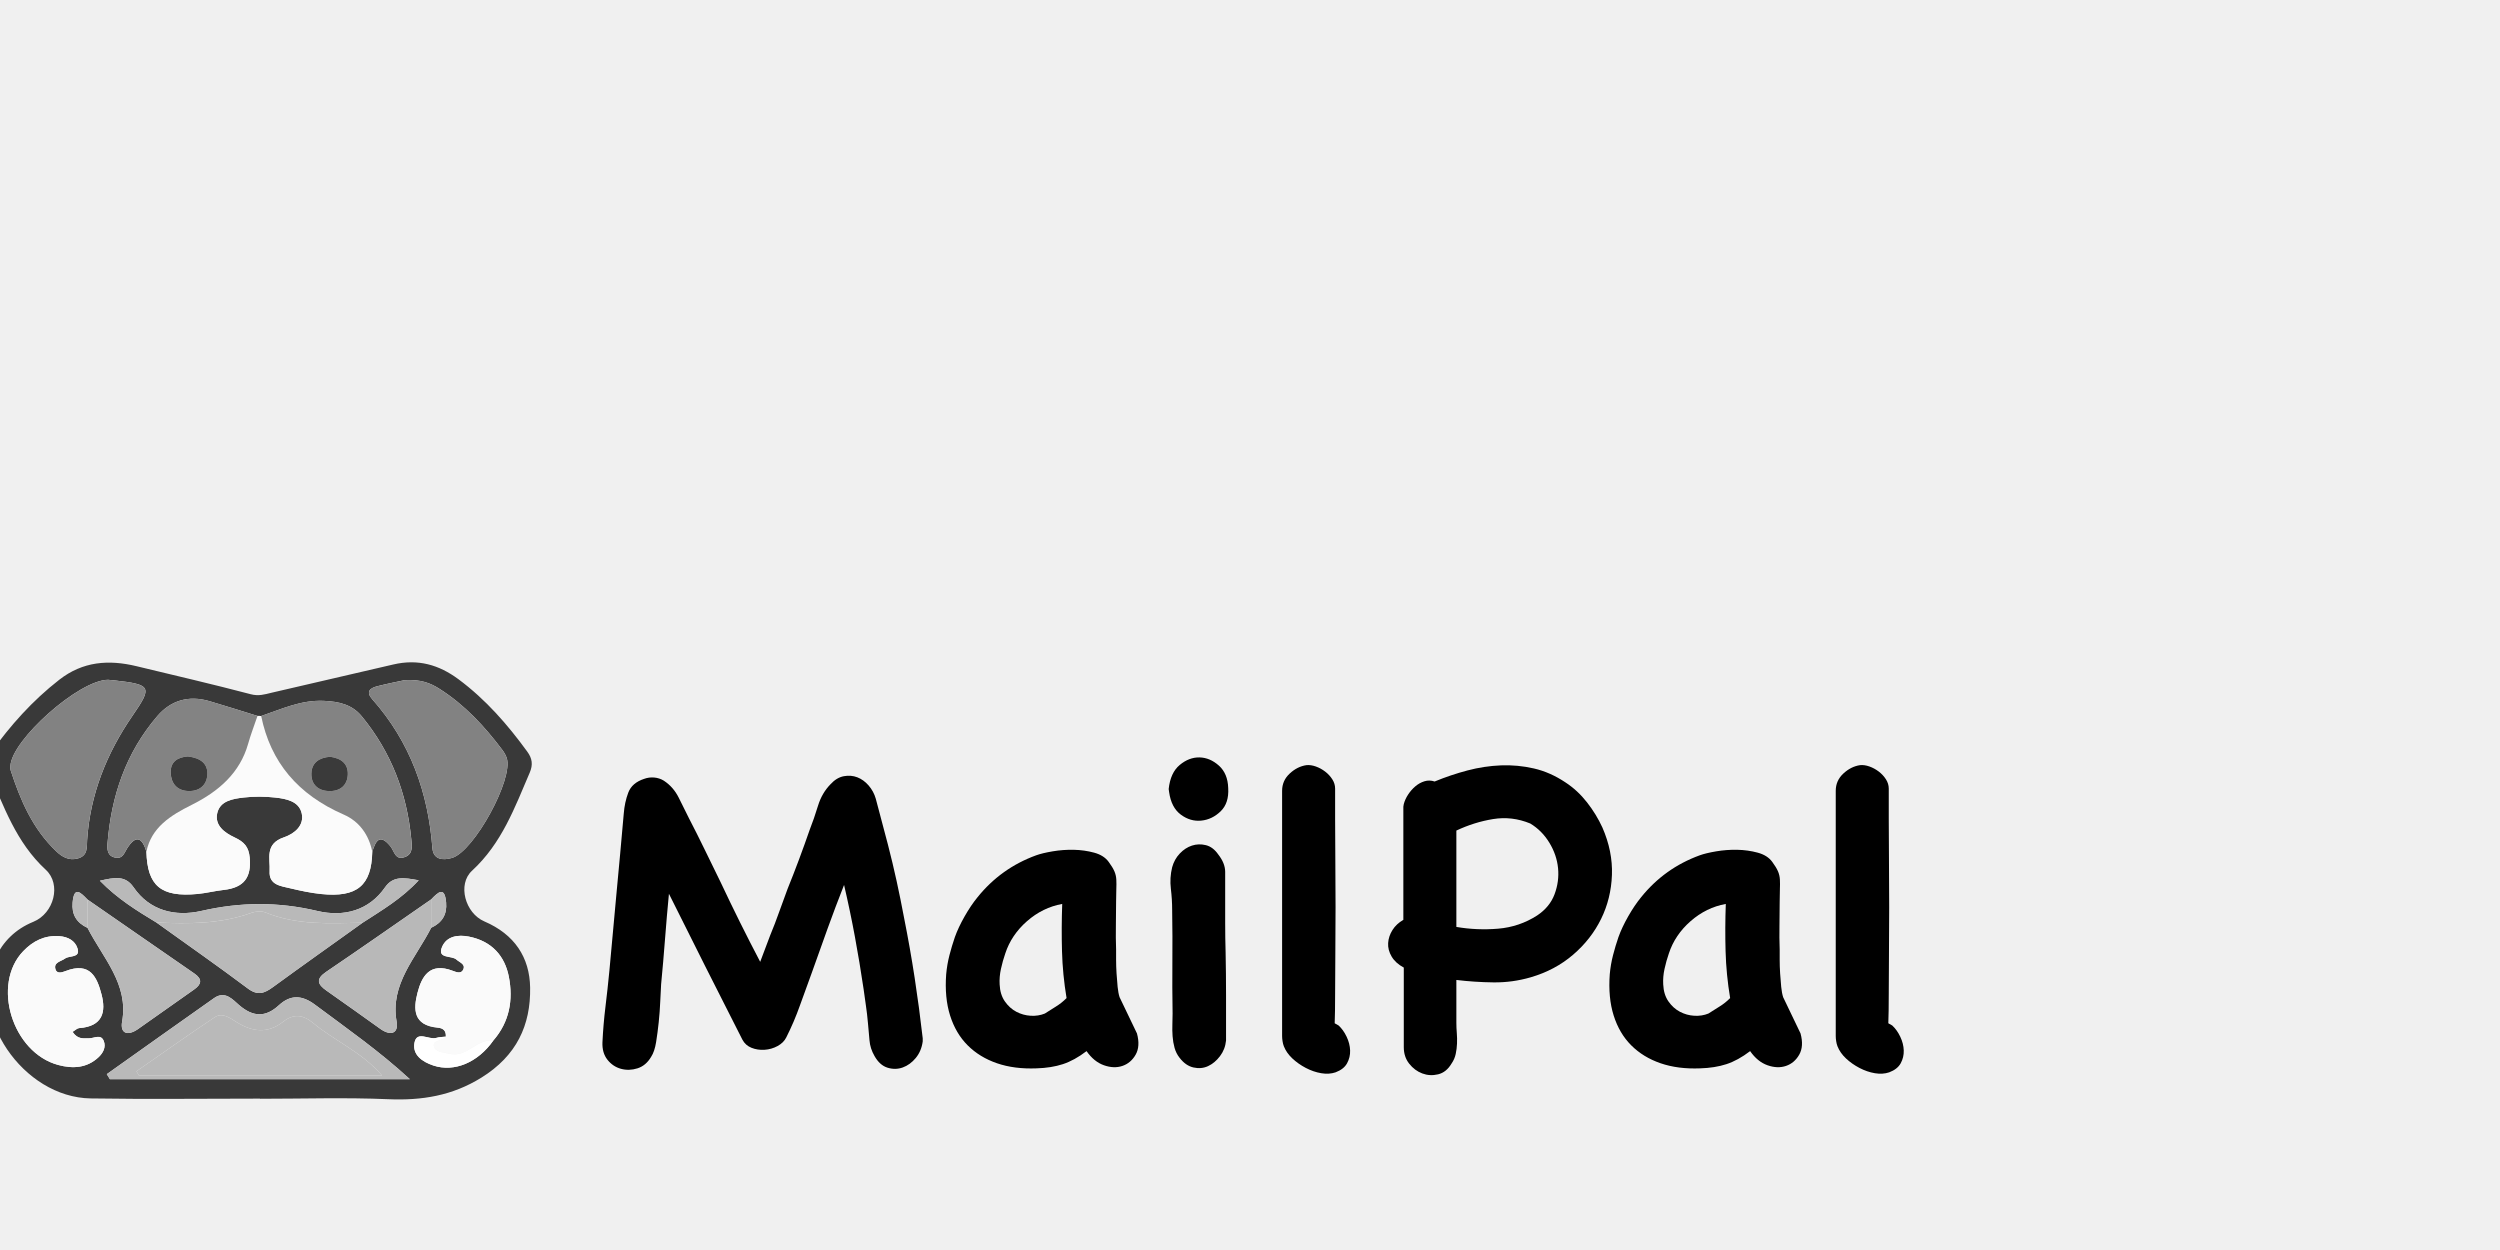
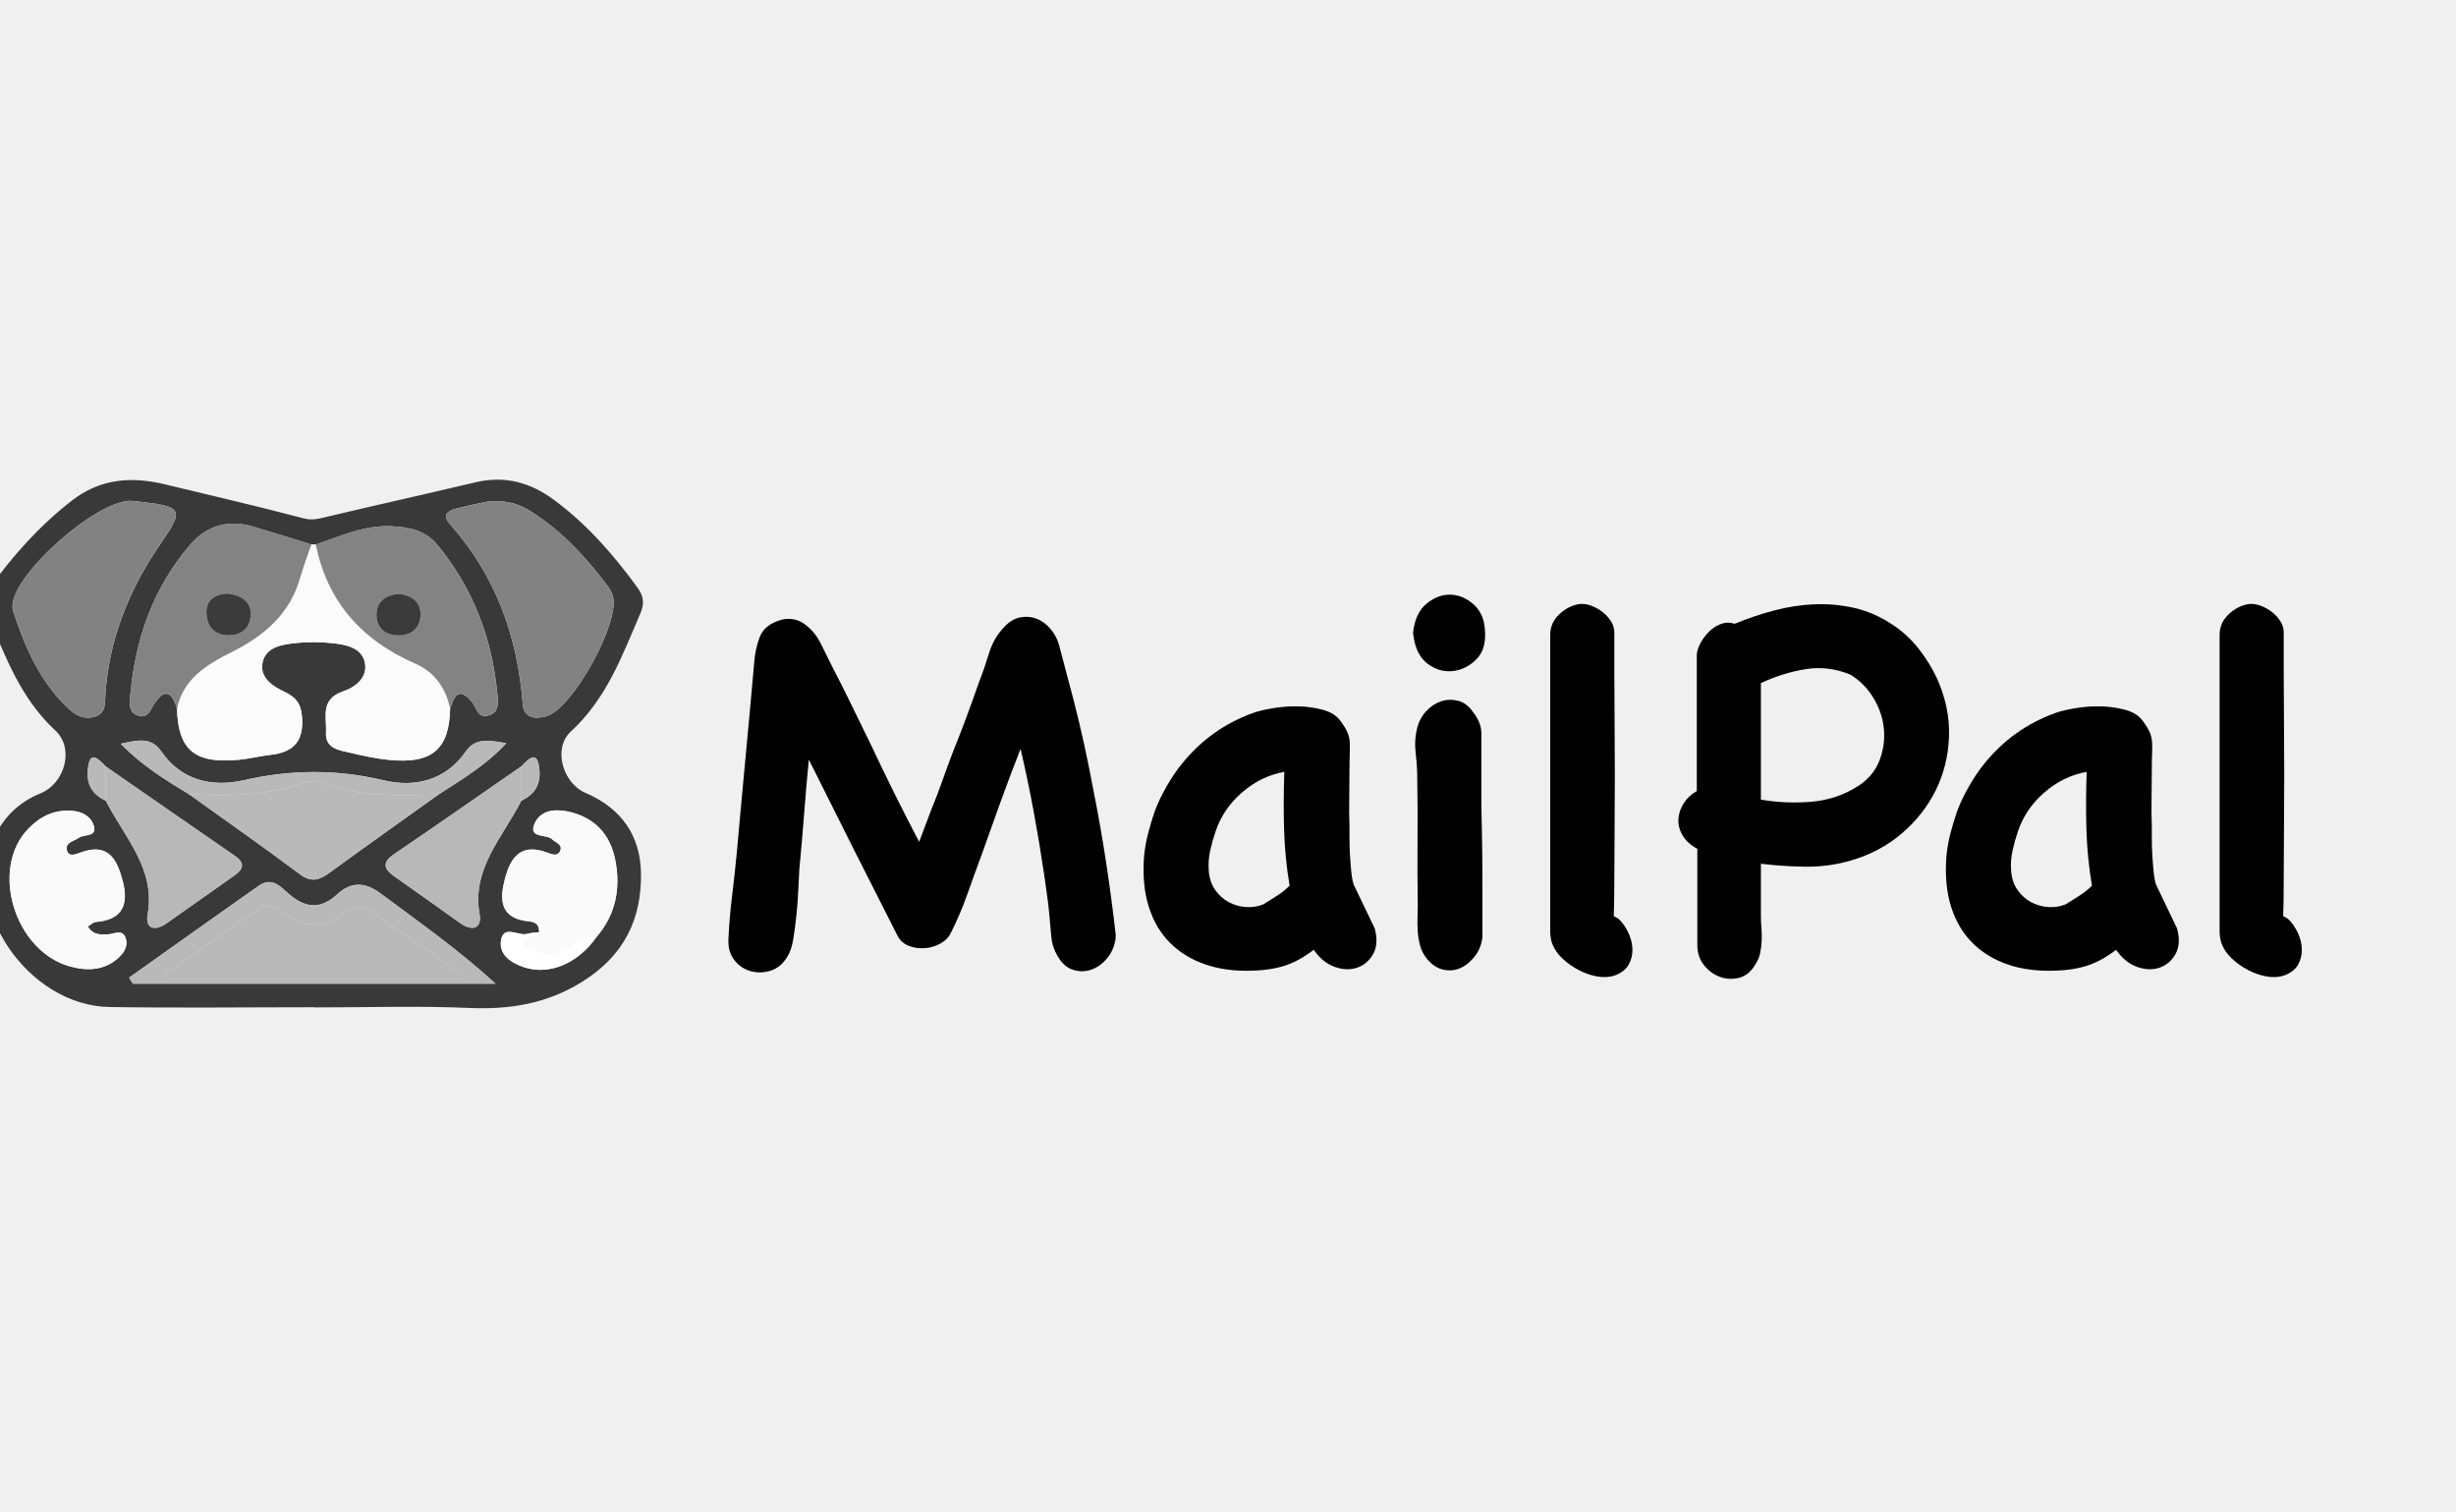
- <svg xmlns="http://www.w3.org/2000/svg" xmlns:ns1="http://vectornator.io" height="100%" style="fill-rule:nonzero;clip-rule:evenodd;stroke-linecap:round;stroke-linejoin:round;" xml:space="preserve" width="100%" version="1.1" viewBox="100 0 800 400">
+ <svg xmlns="http://www.w3.org/2000/svg" xmlns:ns1="http://vectornator.io" height="100%" style="fill-rule:nonzero;clip-rule:evenodd;stroke-linecap:round;stroke-linejoin:round;" xml:space="preserve" width="100%" version="1.1" viewBox="100 85 650 400">
  <defs />
  <g id="Untitled" ns1:layerName="Untitled">
    <g opacity="1">
      <path d="M-0.578+463.316C-0.578+344.676-0.538+226.026-0.728+107.386C-0.738+102.436+0.312+101.446+5.622+101.456C124.392+101.636+243.162+101.636+361.932+101.456C367.232+101.446+368.282+102.426+368.282+107.386C368.092+224.106+368.092+340.816+368.282+457.536C368.292+462.486+367.242+463.466+361.932+463.466C241.092+463.276+120.252+463.316-0.578+463.316ZM183.192+351.556C183.192+351.566+183.192+351.576+183.192+351.576C196.872+351.576+210.562+351.136+224.212+351.716C235.052+352.186+244.712+350.596+253.992+344.846C265.342+337.816+269.832+328.016+269.642+316.016C269.492+306.336+264.662+298.966+254.982+294.816C248.882+292.196+246.292+282.986+251.042+278.606C260.602+269.796+264.702+258.376+269.512+247.216C270.602+244.676+270.322+242.676+268.722+240.486C262.452+231.886+255.512+223.876+246.722+217.336C240.472+212.686+233.732+210.726+225.802+212.616C212.852+215.696+199.852+218.576+186.892+221.646C184.662+222.176+182.782+222.786+180.252+222.126C168.132+218.936+155.902+216.096+143.702+213.156C134.742+210.996+126.512+211.606+118.972+217.486C110.352+224.206+103.322+232.106+97.122+240.756C95.752+242.676+95.332+244.526+96.342+246.836C101.192+257.966+105.102+269.486+114.662+278.306C119.712+282.956+117.282+292.256+110.672+294.946C104.912+297.296+100.982+301.276+98.492+306.506C89.672+324.976+107.292+351.116+129.002+351.466C147.062+351.786+165.132+351.556+183.192+351.556Z" opacity="1" fill="none" />
      <path d="M183.192+351.556C165.132+351.556+147.062+351.786+129.002+351.496C107.282+351.146+89.672+325.006+98.492+306.536C100.992+301.306+104.912+297.326+110.672+294.976C117.282+292.276+119.702+282.986+114.662+278.336C105.102+269.516+101.202+257.996+96.342+246.866C95.332+244.546+95.752+242.696+97.122+240.786C103.312+232.136+110.342+224.236+118.972+217.516C126.512+211.636+134.752+211.026+143.702+213.186C155.902+216.126+168.132+218.966+180.252+222.156C182.782+222.826+184.672+222.206+186.892+221.676C199.842+218.606+212.852+215.716+225.802+212.646C233.732+210.766+240.472+212.726+246.722+217.366C255.512+223.896+262.452+231.906+268.722+240.516C270.322+242.706+270.602+244.696+269.512+247.246C264.712+258.406+260.602+269.826+251.042+278.636C246.292+283.016+248.872+292.226+254.982+294.846C264.662+298.996+269.492+306.366+269.642+316.046C269.832+328.046+265.342+337.846+253.992+344.876C244.712+350.616+235.052+352.206+224.212+351.746C210.562+351.156+196.872+351.606+183.192+351.606C183.192+351.576+183.192+351.566+183.192+351.556ZM128.012+287.866C125.842+285.646+123.702+283.336+123.232+288.826C122.902+292.576+124.412+295.256+128.012+296.926C132.892+306.526+141.232+314.916+139.072+326.926C138.392+330.696+140.812+331.676+144.212+329.266C150.182+325.056+156.152+320.846+162.122+316.636C164.492+314.966+164.852+313.356+162.192+311.526C150.772+303.656+139.402+295.746+128.012+287.866ZM237.972+296.896C241.542+295.226+243.082+292.576+242.762+288.826C242.312+283.496+240.232+285.446+237.972+287.806C226.792+295.546+215.652+303.346+204.392+310.976C201.022+313.266+201.512+314.946+204.482+317.006C210.272+321.036+215.982+325.176+221.732+329.256C225.142+331.676+227.582+330.606+226.912+326.886C224.772+314.896+233.112+306.506+237.972+296.896ZM257.852+332.986C263.082+326.956+264.262+319.926+262.842+312.596C261.552+305.966+257.452+301.176+250.042+299.716C246.572+299.026+242.962+299.556+241.482+302.976C239.772+306.936+244.532+305.666+246.062+307.066C247.122+308.036+249.062+308.526+248.222+310.296C247.572+311.666+246.132+311.146+244.912+310.676C237.482+307.816+234.952+312.506+233.612+317.686C232.282+322.826+232.102+328.126+240.102+328.856C242.022+329.036+242.772+330.016+242.662+331.726C241.652+331.856+240.592+331.826+239.642+332.126C237.292+332.876+233.342+329.646+232.622+333.766C231.962+337.506+235.032+339.766+238.722+340.986C245.372+343.166+252.912+340.016+257.852+332.986ZM150.032+295.196C159.812+302.216+169.692+309.106+179.302+316.316C182.502+318.716+184.632+317.836+187.332+315.876C196.842+308.936+206.462+302.126+216.042+295.266C222.152+291.286+228.522+287.606+233.982+281.696C229.112+280.776+225.732+280.326+223.222+283.936C218.042+291.386+210.032+293.516+201.552+291.506C189.022+288.536+176.982+288.626+164.432+291.496C156.092+293.396+147.922+291.476+142.742+283.926C140.072+280.036+136.622+280.776+131.962+281.836C137.652+287.676+143.842+291.436+150.032+295.196ZM182.392+229.096C177.262+227.516+172.152+225.876+167.002+224.366C160.332+222.406+154.632+224.166+150.372+229.116C140.182+240.966+135.622+254.846+134.402+269.796C134.252+271.646+134.232+273.916+136.922+274.446C139.272+274.906+139.732+272.976+140.652+271.526C143.582+266.886+145.542+268.166+146.852+272.536C147.142+283.506+151.522+287.176+163.192+286.076C166.002+285.816+168.752+285.096+171.552+284.786C178.262+284.046+180.472+280.606+179.912+274.456C179.602+271.026+178.142+269.416+175.102+267.996C171.822+266.456+168.652+264.126+169.522+260.216C170.412+256.256+174.512+255.616+178.052+255.206C181.332+254.826+184.752+254.856+188.042+255.216C191.632+255.606+195.692+256.416+196.552+260.276C197.412+264.126+194.312+266.766+190.872+267.946C184.632+270.076+186.512+274.736+186.282+278.796C186.032+283.226+189.842+283.536+192.992+284.286C196.222+285.056+199.502+285.756+202.812+286.096C214.292+287.266+218.902+283.376+219.132+272.556C220.152+269.346+221.402+266.496+224.912+270.786C226.222+272.386+226.422+275.456+229.642+274.226C232.302+273.216+231.812+270.526+231.612+268.476C230.232+254.046+225.302+240.826+215.782+229.236C212.682+225.456+208.522+224.496+203.592+224.276C196.282+223.956+190.092+226.926+183.602+229.116C183.192+229.096+182.792+229.086+182.392+229.096ZM229.502+217.646C227.652+218.046+224.132+218.726+220.672+219.606C218.262+220.226+217.082+221.446+219.102+223.726C231.362+237.556+237.002+253.696+238.362+271.386C238.642+275.006+241.552+275.426+244.632+274.536C251.692+272.486+264.422+249.136+262.142+242.526C261.832+241.626+261.322+240.746+260.742+239.976C255.092+232.476+248.772+225.586+240.552+220.376C237.712+218.586+234.712+217.366+229.502+217.646ZM134.572+217.536C125.282+217.566+103.662+236.816+103.332+245.136C103.312+245.616+103.292+246.116+103.432+246.566C106.522+256.046+110.382+265.146+117.982+272.406C119.852+274.196+122.022+275.476+124.862+274.716C128.192+273.826+127.732+271.116+127.892+268.796C128.842+254.306+134.082+241.126+142.402+229.036C148.762+219.806+148.532+219.066+136.642+217.726C135.872+217.636+135.102+217.586+134.572+217.536ZM123.222+330.196C124.142+329.646+124.692+329.046+125.302+328.996C132.962+328.446+133.932+323.726+132.492+318.226C131.092+312.886+128.942+307.626+120.942+310.756C119.742+311.226+118.182+311.676+117.742+310.146C117.102+307.926+119.502+307.686+120.842+306.716C122.242+305.706+125.752+306.596+124.822+303.536C124.072+301.056+121.802+299.766+118.962+299.566C114.202+299.236+110.532+301.166+107.452+304.356C97.202+314.996+103.922+336.846+118.652+340.796C123.392+342.066+127.842+341.746+131.512+338.326C133.012+336.916+133.982+335.046+133.192+333.086C132.252+330.766+130.132+332.276+128.502+332.256C126.762+332.226+124.882+332.706+123.222+330.196ZM134.172+343.726C134.502+344.266+134.832+344.796+135.162+345.336C167.152+345.336+199.152+345.336+231.142+345.336C221.462+336.416+211.002+329.106+200.802+321.506C196.622+318.386+192.972+318.246+189.232+321.686C184.922+325.646+180.962+325.446+176.512+321.626C174.492+319.896+172.052+316.896+168.502+319.396C157.022+327.466+145.612+335.616+134.172+343.726Z" opacity="1" fill="#393939" />
      <path d="M219.122+272.546C218.882+283.366+214.282+287.246+202.802+286.086C199.492+285.746+196.212+285.046+192.982+284.276C189.832+283.516+186.022+283.216+186.272+278.786C186.502+274.716+184.622+270.066+190.862+267.936C194.302+266.756+197.402+264.126+196.542+260.266C195.682+256.406+191.622+255.596+188.032+255.206C184.742+254.846+181.332+254.816+178.042+255.196C174.502+255.606+170.402+256.246+169.512+260.206C168.632+264.116+171.812+266.456+175.092+267.986C178.132+269.406+179.592+271.016+179.902+274.446C180.462+280.596+178.252+284.046+171.542+284.776C168.742+285.086+165.982+285.796+163.182+286.066C151.522+287.166+147.142+283.496+146.842+272.526C148.392+264.796+154.572+260.906+161.282+257.576C170.062+253.216+176.772+247.306+179.392+237.996C180.242+234.996+181.382+232.056+182.382+229.096C182.782+229.096+183.182+229.106+183.582+229.116C186.572+243.876+195.322+254.266+209.982+260.666C215.022+262.846+218.092+267.226+219.122+272.546Z" opacity="1" fill="#fbfbfb" />
      <path d="M229.502+217.646C234.722+217.366+237.712+218.586+240.552+220.386C248.762+225.596+255.092+232.486+260.742+239.986C261.322+240.766+261.832+241.636+262.142+242.536C264.422+249.146+251.692+272.496+244.632+274.546C241.552+275.436+238.642+275.006+238.362+271.396C237.002+253.696+231.362+237.556+219.102+223.736C217.082+221.456+218.262+220.236+220.672+219.616C224.132+218.726+227.652+218.056+229.502+217.646Z" opacity="1" fill="#828282" />
      <path d="M134.572+217.536C135.102+217.586+135.872+217.636+136.632+217.726C148.532+219.066+148.752+219.806+142.392+229.036C134.072+241.126+128.832+254.296+127.882+268.796C127.732+271.126+128.182+273.836+124.852+274.716C122.022+275.476+119.842+274.196+117.972+272.406C110.372+265.146+106.512+256.046+103.422+246.566C103.272+246.116+103.302+245.616+103.322+245.136C103.652+236.826+125.282+217.576+134.572+217.536Z" opacity="1" fill="#828282" />
      <path d="M182.392+229.096C181.382+232.066+180.242+234.996+179.402+237.996C176.772+247.306+170.062+253.206+161.292+257.576C154.592+260.906+148.402+264.796+146.852+272.526C145.532+268.156+143.572+266.876+140.652+271.516C139.742+272.966+139.282+274.906+136.922+274.436C134.232+273.906+134.252+271.636+134.402+269.786C135.622+254.836+140.182+240.956+150.372+229.106C154.632+224.156+160.332+222.396+167.002+224.356C172.152+225.866+177.262+227.506+182.392+229.096ZM160.102+242.066C156.762+242.306+154.472+243.816+154.622+247.366C154.752+250.576+156.542+252.936+160.122+253.126C163.642+253.316+166.052+251.386+166.322+248.096C166.642+244.356+164.152+242.526+160.102+242.066Z" opacity="1" fill="#838383" />
      <path d="M219.122+272.546C218.092+267.226+215.012+262.846+209.982+260.656C195.322+254.266+186.572+243.866+183.582+229.106C190.082+226.916+196.262+223.946+203.572+224.266C208.512+224.486+212.672+225.446+215.762+229.226C225.282+240.816+230.212+254.036+231.592+268.466C231.792+270.516+232.282+273.196+229.622+274.216C226.402+275.446+226.212+272.376+224.892+270.776C221.392+266.486+220.142+269.336+219.122+272.546ZM205.642+242.166C202.082+242.436+199.732+244.096+199.642+247.516C199.552+250.896+201.682+253.026+205.282+253.136C208.882+253.246+211.152+251.246+211.292+247.856C211.422+244.446+209.212+242.636+205.642+242.166Z" opacity="1" fill="#838383" />
      <path d="M123.222+330.196C124.872+332.716+126.762+332.236+128.502+332.256C130.132+332.276+132.242+330.766+133.192+333.086C133.992+335.056+133.022+336.926+131.512+338.326C127.842+341.756+123.402+342.066+118.652+340.796C103.912+336.846+97.202+314.996+107.452+304.356C110.532+301.156+114.202+299.236+118.962+299.566C121.802+299.766+124.072+301.056+124.822+303.536C125.742+306.596+122.232+305.706+120.842+306.716C119.502+307.686+117.102+307.926+117.742+310.146C118.182+311.676+119.742+311.216+120.942+310.756C128.952+307.626+131.092+312.886+132.492+318.226C133.942+323.726+132.962+328.446+125.302+328.996C124.702+329.036+124.142+329.646+123.222+330.196Z" opacity="1" fill="#fafafa" />
      <path d="M216.052+295.266C206.472+302.126+196.852+308.936+187.342+315.876C184.642+317.846+182.512+318.726+179.312+316.316C169.702+309.106+159.822+302.216+150.042+295.196C160.352+295.686+170.582+295.696+180.442+292.116C181.782+291.626+183.702+291.476+184.962+291.996C194.972+296.106+205.522+295.506+216.052+295.266Z" opacity="1" fill="#b9b9b9" />
      <path d="M242.652+331.716C242.762+330.006+242.012+329.026+240.092+328.846C232.092+328.116+232.272+322.816+233.602+317.676C234.942+312.496+237.472+307.806+244.902+310.666C246.122+311.136+247.562+311.656+248.212+310.286C249.052+308.526+247.112+308.026+246.052+307.056C244.512+305.656+239.752+306.926+241.472+302.966C242.952+299.556+246.562+299.026+250.032+299.706C257.442+301.176+261.542+305.956+262.832+312.586C264.252+319.916+263.082+326.946+257.842+332.976C252.452+332.356+249.412+338.556+243.752+337.186C241.812+336.716+239.122+336.736+238.802+334.586C238.542+332.716+241.742+333.186+242.652+331.716Z" opacity="1" fill="#fafafa" />
      <path d="M134.172+343.726C145.612+335.606+157.022+327.466+168.502+319.396C172.062+316.896+174.502+319.896+176.512+321.626C180.962+325.446+184.922+325.646+189.232+321.686C192.982+318.246+196.622+318.386+200.802+321.506C211.002+329.106+221.462+336.416+231.142+345.336C199.152+345.336+167.152+345.336+135.162+345.336C134.832+344.796+134.502+344.266+134.172+343.726ZM222.272+344.196C215.772+336.596+207.022+333.076+200.232+327.386C196.962+324.646+193.912+324.346+190.632+326.936C185.682+330.846+180.792+330.216+175.752+327.106C173.632+325.796+171.202+323.856+168.682+325.536C160.232+331.146+151.992+337.026+143.672+342.806C143.942+343.266+144.212+343.736+144.482+344.196C170.072+344.196+195.672+344.196+222.272+344.196Z" opacity="1" fill="#b9b9b9" />
      <path d="M237.972+296.896C233.102+306.496+224.772+314.886+226.922+326.886C227.592+330.596+225.152+331.666+221.742+329.256C215.992+325.176+210.282+321.036+204.492+317.006C201.522+314.946+201.032+313.256+204.402+310.976C215.662+303.346+226.802+295.546+237.982+287.806C237.982+290.846+237.982+293.876+237.972+296.896Z" opacity="1" fill="#b8b8b8" />
      <path d="M128.012+287.866C139.402+295.756+150.772+303.666+162.192+311.516C164.852+313.346+164.482+314.956+162.122+316.626C156.152+320.836+150.182+325.046+144.212+329.256C140.812+331.656+138.392+330.676+139.072+326.916C141.242+314.906+132.892+306.516+128.012+296.916C128.012+293.896+128.012+290.876+128.012+287.866Z" opacity="1" fill="#b8b8b8" />
      <path d="M216.052+295.266C205.532+295.496+194.982+296.096+184.942+291.986C183.682+291.466+181.772+291.626+180.422+292.106C170.562+295.686+160.332+295.676+150.022+295.186C143.842+291.426+137.642+287.666+131.952+281.836C136.602+280.786+140.062+280.036+142.732+283.926C147.912+291.476+156.082+293.396+164.422+291.496C176.972+288.636+189.012+288.546+201.542+291.506C210.022+293.516+218.032+291.386+223.212+283.936C225.722+280.316+229.102+280.776+233.972+281.696C228.532+287.606+222.152+291.296+216.052+295.266Z" opacity="1" fill="#b9b9b9" />
      <path d="M242.652+331.716C241.742+333.186+238.542+332.716+238.812+334.596C239.122+336.746+241.822+336.726+243.762+337.196C249.422+338.576+252.462+332.366+257.852+332.986C252.912+340.016+245.362+343.166+238.712+340.976C235.022+339.766+231.962+337.496+232.612+333.756C233.332+329.636+237.282+332.856+239.632+332.116C240.582+331.816+241.642+331.836+242.652+331.716Z" opacity="1" fill="#ffffff" />
      <path d="M128.012+287.866C128.012+290.886+128.012+293.906+128.012+296.916C124.412+295.246+122.902+292.566+123.232+288.816C123.702+283.326+125.842+285.636+128.012+287.866Z" opacity="1" fill="#b9b9b9" />
      <path d="M237.972+296.896C237.972+293.866+237.982+290.846+237.982+287.816C240.232+285.446+242.312+283.506+242.772+288.826C243.092+292.576+241.552+295.236+237.972+296.896Z" opacity="1" fill="#b9b9b9" />
      <path d="M160.102+242.066C164.152+242.526+166.642+244.356+166.332+248.096C166.062+251.386+163.642+253.306+160.132+253.126C156.542+252.936+154.762+250.586+154.632+247.366C154.472+243.816+156.762+242.306+160.102+242.066Z" opacity="1" fill="#3b3b3b" />
      <path d="M205.642+242.166C209.222+242.636+211.432+244.436+211.292+247.866C211.152+251.246+208.882+253.246+205.282+253.146C201.682+253.036+199.552+250.906+199.642+247.526C199.732+244.096+202.082+242.436+205.642+242.166Z" opacity="1" fill="#3a3a3a" />
      <path d="M222.272+344.196C195.672+344.196+170.072+344.196+144.482+344.196C144.212+343.736+143.942+343.266+143.672+342.806C151.992+337.026+160.232+331.146+168.682+325.536C171.202+323.856+173.632+325.806+175.752+327.106C180.792+330.216+185.682+330.846+190.632+326.936C193.912+324.346+196.952+324.636+200.232+327.386C207.022+333.076+215.772+336.606+222.272+344.196Z" opacity="1" fill="#b9b9b9" />
    </g>
    <g opacity="1">
      <path d="M395.271+333.246C394.993+335.32+394.251+337.088+393.046+338.55C391.841+340.011+390.45+341.025+388.874+341.591C387.298+342.156+385.676+342.18+384.007+341.661C382.338+341.143+380.948+339.893+379.835+337.913C378.908+336.31+378.375+334.637+378.236+332.892C378.097+331.148+377.935+329.333+377.749+327.447C377.564+325.373+377.355+323.558+377.123+322.002C376.892+320.446+376.637+318.631+376.359+316.556C375.524+310.899+374.597+305.312+373.577+299.796C372.558+294.28+371.399+288.741+370.101+283.177C368.247+287.892+366.485+292.559+364.817+297.18C363.148+301.8+361.479+306.467+359.81+311.182C358.512+314.671+357.238+318.183+355.986+321.719C354.735+325.255+353.275+328.673+351.606+331.973C351.05+333.105+350.122+334.024+348.825+334.731C347.527+335.438+346.136+335.839+344.653+335.933C343.169+336.028+341.779+335.815+340.481+335.297C339.183+334.778+338.21+333.906+337.561+332.68C333.574+324.854+329.634+317.075+325.741+309.343C321.847+301.611+317.953+293.832+314.06+286.006C313.596+290.815+313.179+295.647+312.808+300.503C312.437+305.359+312.02+310.192+311.556+315.001C311.464+316.509+311.371+318.348+311.278+320.517C311.186+322.685+311.023+324.878+310.792+327.093C310.56+329.309+310.282+331.431+309.957+333.458C309.633+335.485+309.1+337.065+308.358+338.196C307.246+340.082+305.785+341.308+303.978+341.874C302.17+342.439+300.408+342.486+298.693+342.015C296.978+341.544+295.541+340.577+294.382+339.116C293.224+337.654+292.691+335.792+292.783+333.529C292.969+329.663+293.293+325.844+293.757+322.072C294.22+318.301+294.637+314.482+295.008+310.616C295.75+302.224+296.515+293.879+297.303+285.582C298.091+277.284+298.856+268.892+299.597+260.406C299.783+257.955+300.269+255.692+301.057+253.617C301.845+251.543+303.537+250.081+306.133+249.233C307.153+248.856+308.219+248.714+309.331+248.808C310.444+248.903+311.464+249.233+312.391+249.798C314.43+251.119+316.03+252.934+317.188+255.244C318.347+257.554+319.437+259.746+320.456+261.821C322.218+265.215+323.933+268.633+325.602+272.075C327.27+275.516+328.939+278.934+330.608+282.329C332.647+286.666+334.71+290.933+336.796+295.129C338.882+299.325+341.037+303.544+343.262+307.787C343.818+306.373+344.351+304.959+344.861+303.544C345.371+302.13+345.904+300.716+346.461+299.301C347.48+296.85+348.431+294.374+349.311+291.876C350.192+289.377+351.096+286.902+352.023+284.45C353.321+281.244+354.549+278.086+355.708+274.974C356.867+271.863+358.003+268.704+359.115+265.498C360.042+263.141+360.923+260.595+361.757+257.86C362.592+255.126+363.936+252.816+365.79+250.93C367.088+249.516+368.502+248.667+370.031+248.384C371.561+248.101+372.998+248.219+374.342+248.738C375.686+249.256+376.892+250.128+377.958+251.354C379.024+252.58+379.789+253.994+380.252+255.597C380.808+257.766+381.457+260.218+382.199+262.952C382.941+265.686+383.59+268.138+384.146+270.307C385.166+274.267+386.093+278.156+386.927+281.975C387.761+285.794+388.549+289.684+389.291+293.644C390.589+300.15+391.725+306.585+392.698+312.95C393.672+319.314+394.529+325.75+395.271+332.256L395.271+333.246Z" opacity="1" fill="#000000" />
      <path d="M463.827+330.7C464.569+333.435+464.43+335.698+463.41+337.489C462.391+339.281+460.977+340.483+459.169+341.096C457.361+341.709+455.391+341.638+453.259+340.884C451.127+340.129+449.273+338.621+447.696+336.358C445.101+338.338+442.574+339.728+440.118+340.53C437.661+341.331+434.857+341.779+431.705+341.874C426.977+342.062+422.758+341.52+419.05+340.247C415.342+338.974+412.213+337.065+409.663+334.519C407.114+331.973+405.237+328.791+404.032+324.972C402.826+321.153+402.409+316.745+402.78+311.748C402.965+309.673+403.313+307.646+403.823+305.666C404.333+303.686+404.912+301.753+405.561+299.867C406.303+297.793+407.346+295.577+408.69+293.219C410.034+290.862+411.402+288.835+412.792+287.138C417.799+280.914+424.056+276.436+431.565+273.701C432.863+273.23+434.625+272.805+436.85+272.428C439.075+272.051+441.323+271.886+443.594+271.933C445.866+271.98+448.044+272.287+450.13+272.853C452.216+273.418+453.769+274.408+454.789+275.823C455.623+276.954+456.226+277.944+456.596+278.793C456.967+279.642+457.176+280.537+457.222+281.48C457.268+282.423+457.268+283.437+457.222+284.521C457.176+285.605+457.153+286.949+457.153+288.552C457.153+291.192+457.129+293.762+457.083+296.26C457.037+298.759+457.06+301.281+457.153+303.827C457.153+304.676+457.153+305.784+457.153+307.151C457.153+308.518+457.199+309.956+457.292+311.465C457.384+312.973+457.5+314.411+457.639+315.779C457.778+317.146+457.987+318.254+458.265+319.102L463.827+330.7ZM434.347+324.335C435.366+323.675+436.525+322.945+437.823+322.143C439.121+321.342+440.28+320.422+441.3+319.385C440.465+314.388+439.979+309.39+439.84+304.393C439.701+299.395+439.724+294.351+439.909+289.259C435.737+290.014+431.983+291.852+428.645+294.775C425.308+297.698+422.99+301.14+421.692+305.1C421.136+306.703+420.672+308.353+420.302+310.05C419.931+311.748+419.792+313.398+419.884+315.001C419.977+317.169+420.533+318.984+421.553+320.446C422.573+321.907+423.801+323.015+425.238+323.77C426.675+324.524+428.205+324.948+429.827+325.043C431.45+325.137+432.956+324.901+434.347+324.335Z" opacity="1" fill="#000000" />
      <path d="M492.335+332.963C492.149+334.849+491.5+336.523+490.388+337.984C489.276+339.446+488.001+340.506+486.564+341.166C485.127+341.826+483.574+341.968+481.905+341.591C480.237+341.214+478.753+340.176+477.455+338.479C476.714+337.536+476.181+336.475+475.856+335.297C475.532+334.118+475.323+332.892+475.23+331.619C475.138+330.347+475.115+329.074+475.161+327.801C475.207+326.528+475.23+325.373+475.23+324.335C475.138+318.772+475.115+313.256+475.161+307.787C475.207+302.319+475.184+296.802+475.091+291.239C475.091+288.976+474.952+286.69+474.674+284.38C474.396+282.07+474.535+279.783+475.091+277.52C475.555+275.823+476.366+274.361+477.525+273.135C478.684+271.91+479.982+271.061+481.419+270.59C482.856+270.118+484.339+270.071+485.869+270.448C487.398+270.825+488.719+271.815+489.832+273.418C491.315+275.304+492.057+277.166+492.057+279.005C492.057+280.844+492.057+283.083+492.057+285.723C492.057+288.929+492.057+292.135+492.057+295.341C492.057+298.547+492.103+301.706+492.196+304.817C492.289+309.343+492.335+313.869+492.335+318.395C492.335+322.921+492.335+327.447+492.335+331.973L492.335+332.963ZM473.979+252.486C474.35+248.997+475.532+246.428+477.525+244.777C479.518+243.127+481.627+242.326+483.852+242.373C486.077+242.42+488.14+243.292+490.04+244.99C491.941+246.687+492.937+249.091+493.03+252.203C493.216+255.409+492.404+257.884+490.597+259.628C488.789+261.373+486.726+262.363+484.408+262.598C482.091+262.834+479.912+262.198+477.873+260.689C475.833+259.18+474.581+256.776+474.118+253.476L473.979+252.486Z" opacity="1" fill="#000000" />
      <path d="M528.351+328.154C529.371+329.097+530.229+330.299+530.924+331.761C531.619+333.222+531.99+334.684+532.037+336.145C532.083+337.607+531.758+338.974+531.063+340.247C530.368+341.52+529.139+342.486+527.378+343.147C525.987+343.618+524.458+343.712+522.789+343.429C521.12+343.147+519.475+342.581+517.852+341.732C516.23+340.884+514.793+339.87+513.542+338.691C512.29+337.513+511.386+336.216+510.83+334.802C510.644+334.33+510.505+333.788+510.413+333.175C510.32+332.562+510.274+332.02+510.274+331.549L510.274+253.051C510.274+250.883+511.085+249.044+512.707+247.535C514.33+246.027+516.114+245.131+518.061+244.848C518.988+244.754+519.985+244.895+521.051+245.272C522.117+245.65+523.114+246.192+524.041+246.899C524.968+247.606+525.733+248.431+526.335+249.374C526.938+250.317+527.239+251.307+527.239+252.344C527.239+254.796+527.239+258.049+527.239+262.103C527.239+266.158+527.262+270.59+527.309+275.398C527.355+280.207+527.378+285.181+527.378+290.32C527.378+295.459+527.355+300.386+527.309+305.1C527.262+309.815+527.239+314.128+527.239+318.042C527.239+321.955+527.193+325.09+527.1+327.447L528.351+328.154Z" opacity="1" fill="#000000" />
      <path d="M549.211+257.295C549.489+256.257+549.952+255.244+550.601+254.254C551.25+253.264+552.015+252.391+552.896+251.637C553.776+250.883+554.75+250.341+555.816+250.011C556.882+249.681+557.971+249.704+559.084+250.081C562.514+248.667+566.014+247.488+569.583+246.545C573.152+245.602+576.721+245.06+580.291+244.919C583.86+244.777+587.383+245.107+590.859+245.909C594.336+246.71+597.696+248.195+600.941+250.364C603.537+252.061+605.831+254.183+607.824+256.729C609.818+259.275+611.463+261.962+612.761+264.791C614.986+269.882+616.006+274.951+615.82+279.995C615.635+285.04+614.476+289.731+612.344+294.068C610.212+298.405+607.222+302.224+603.375+305.524C599.527+308.825+595.008+311.229+589.816+312.738C585.922+313.869+581.959+314.411+577.926+314.364C573.894+314.317+569.931+314.058+566.037+313.586L566.037+327.306C566.037+328.343+566.083+329.427+566.176+330.559C566.269+331.69+566.292+332.822+566.245+333.953C566.199+335.085+566.06+336.193+565.828+337.277C565.596+338.361+565.156+339.375+564.507+340.318C563.395+342.204+561.958+343.359+560.196+343.783C558.435+344.207+556.743+344.113+555.121+343.5C553.498+342.887+552.108+341.85+550.949+340.388C549.79+338.927+549.211+337.159+549.211+335.085L549.211+309.626C547.449+308.683+546.151+307.505+545.317+306.09C544.482+304.676+544.112+303.238+544.204+301.776C544.297+300.315+544.761+298.924+545.595+297.604C546.429+296.284+547.588+295.2+549.071+294.351L549.071+258.143L549.211+257.295ZM589.677+263.518C585.783+261.915+581.82+261.443+577.787+262.103C573.755+262.763+569.838+263.989+566.037+265.781L566.037+296.614C570.394+297.368+574.844+297.557+579.387+297.18C583.929+296.802+588.101+295.388+591.902+292.937C594.591+291.145+596.445+288.882+597.464+286.148C598.484+283.413+598.855+280.632+598.577+277.803C598.299+274.974+597.372+272.263+595.796+269.67C594.22+267.077+592.18+265.026+589.677+263.518Z" opacity="1" fill="#000000" />
      <path d="M676.173+330.7C676.914+333.435+676.775+335.698+675.755+337.489C674.736+339.281+673.322+340.483+671.514+341.096C669.706+341.709+667.736+341.638+665.604+340.884C663.472+340.129+661.618+338.621+660.042+336.358C657.446+338.338+654.92+339.728+652.463+340.53C650.006+341.331+647.202+341.779+644.05+341.874C639.322+342.062+635.103+341.52+631.395+340.247C627.687+338.974+624.558+337.065+622.009+334.519C619.459+331.973+617.582+328.791+616.377+324.972C615.171+321.153+614.754+316.745+615.125+311.748C615.311+309.673+615.658+307.646+616.168+305.666C616.678+303.686+617.257+301.753+617.906+299.867C618.648+297.793+619.691+295.577+621.035+293.219C622.379+290.862+623.747+288.835+625.137+287.138C630.144+280.914+636.401+276.436+643.911+273.701C645.209+273.23+646.97+272.805+649.195+272.428C651.42+272.051+653.668+271.886+655.939+271.933C658.211+271.98+660.389+272.287+662.475+272.853C664.561+273.418+666.114+274.408+667.134+275.823C667.968+276.954+668.571+277.944+668.941+278.793C669.312+279.642+669.521+280.537+669.567+281.48C669.614+282.423+669.614+283.437+669.567+284.521C669.521+285.605+669.498+286.949+669.498+288.552C669.498+291.192+669.475+293.762+669.428+296.26C669.382+298.759+669.405+301.281+669.498+303.827C669.498+304.676+669.498+305.784+669.498+307.151C669.498+308.518+669.544+309.956+669.637+311.465C669.729+312.973+669.845+314.411+669.984+315.779C670.123+317.146+670.332+318.254+670.61+319.102L676.173+330.7ZM646.692+324.335C647.712+323.675+648.87+322.945+650.168+322.143C651.466+321.342+652.625+320.422+653.645+319.385C652.81+314.388+652.324+309.39+652.185+304.393C652.046+299.395+652.069+294.351+652.254+289.259C648.082+290.014+644.328+291.852+640.99+294.775C637.653+297.698+635.335+301.14+634.037+305.1C633.481+306.703+633.018+308.353+632.647+310.05C632.276+311.748+632.137+313.398+632.23+315.001C632.322+317.169+632.879+318.984+633.898+320.446C634.918+321.907+636.146+323.015+637.583+323.77C639.02+324.524+640.55+324.948+642.172+325.043C643.795+325.137+645.301+324.901+646.692+324.335Z" opacity="1" fill="#000000" />
      <path d="M705.514+328.154C706.534+329.097+707.392+330.299+708.087+331.761C708.782+333.222+709.153+334.684+709.199+336.145C709.246+337.607+708.921+338.974+708.226+340.247C707.531+341.52+706.302+342.486+704.541+343.147C703.15+343.618+701.621+343.712+699.952+343.429C698.283+343.147+696.638+342.581+695.015+341.732C693.393+340.884+691.956+339.87+690.704+338.691C689.453+337.513+688.549+336.216+687.993+334.802C687.807+334.33+687.668+333.788+687.576+333.175C687.483+332.562+687.437+332.02+687.437+331.549L687.437+253.051C687.437+250.883+688.248+249.044+689.87+247.535C691.492+246.027+693.277+245.131+695.224+244.848C696.151+244.754+697.148+244.895+698.214+245.272C699.28+245.65+700.276+246.192+701.203+246.899C702.131+247.606+702.895+248.431+703.498+249.374C704.101+250.317+704.402+251.307+704.402+252.344C704.402+254.796+704.402+258.049+704.402+262.103C704.402+266.158+704.425+270.59+704.471+275.398C704.518+280.207+704.541+285.181+704.541+290.32C704.541+295.459+704.518+300.386+704.471+305.1C704.425+309.815+704.402+314.128+704.402+318.042C704.402+321.955+704.356+325.09+704.263+327.447L705.514+328.154Z" opacity="1" fill="#000000" />
    </g>
  </g>
</svg>
